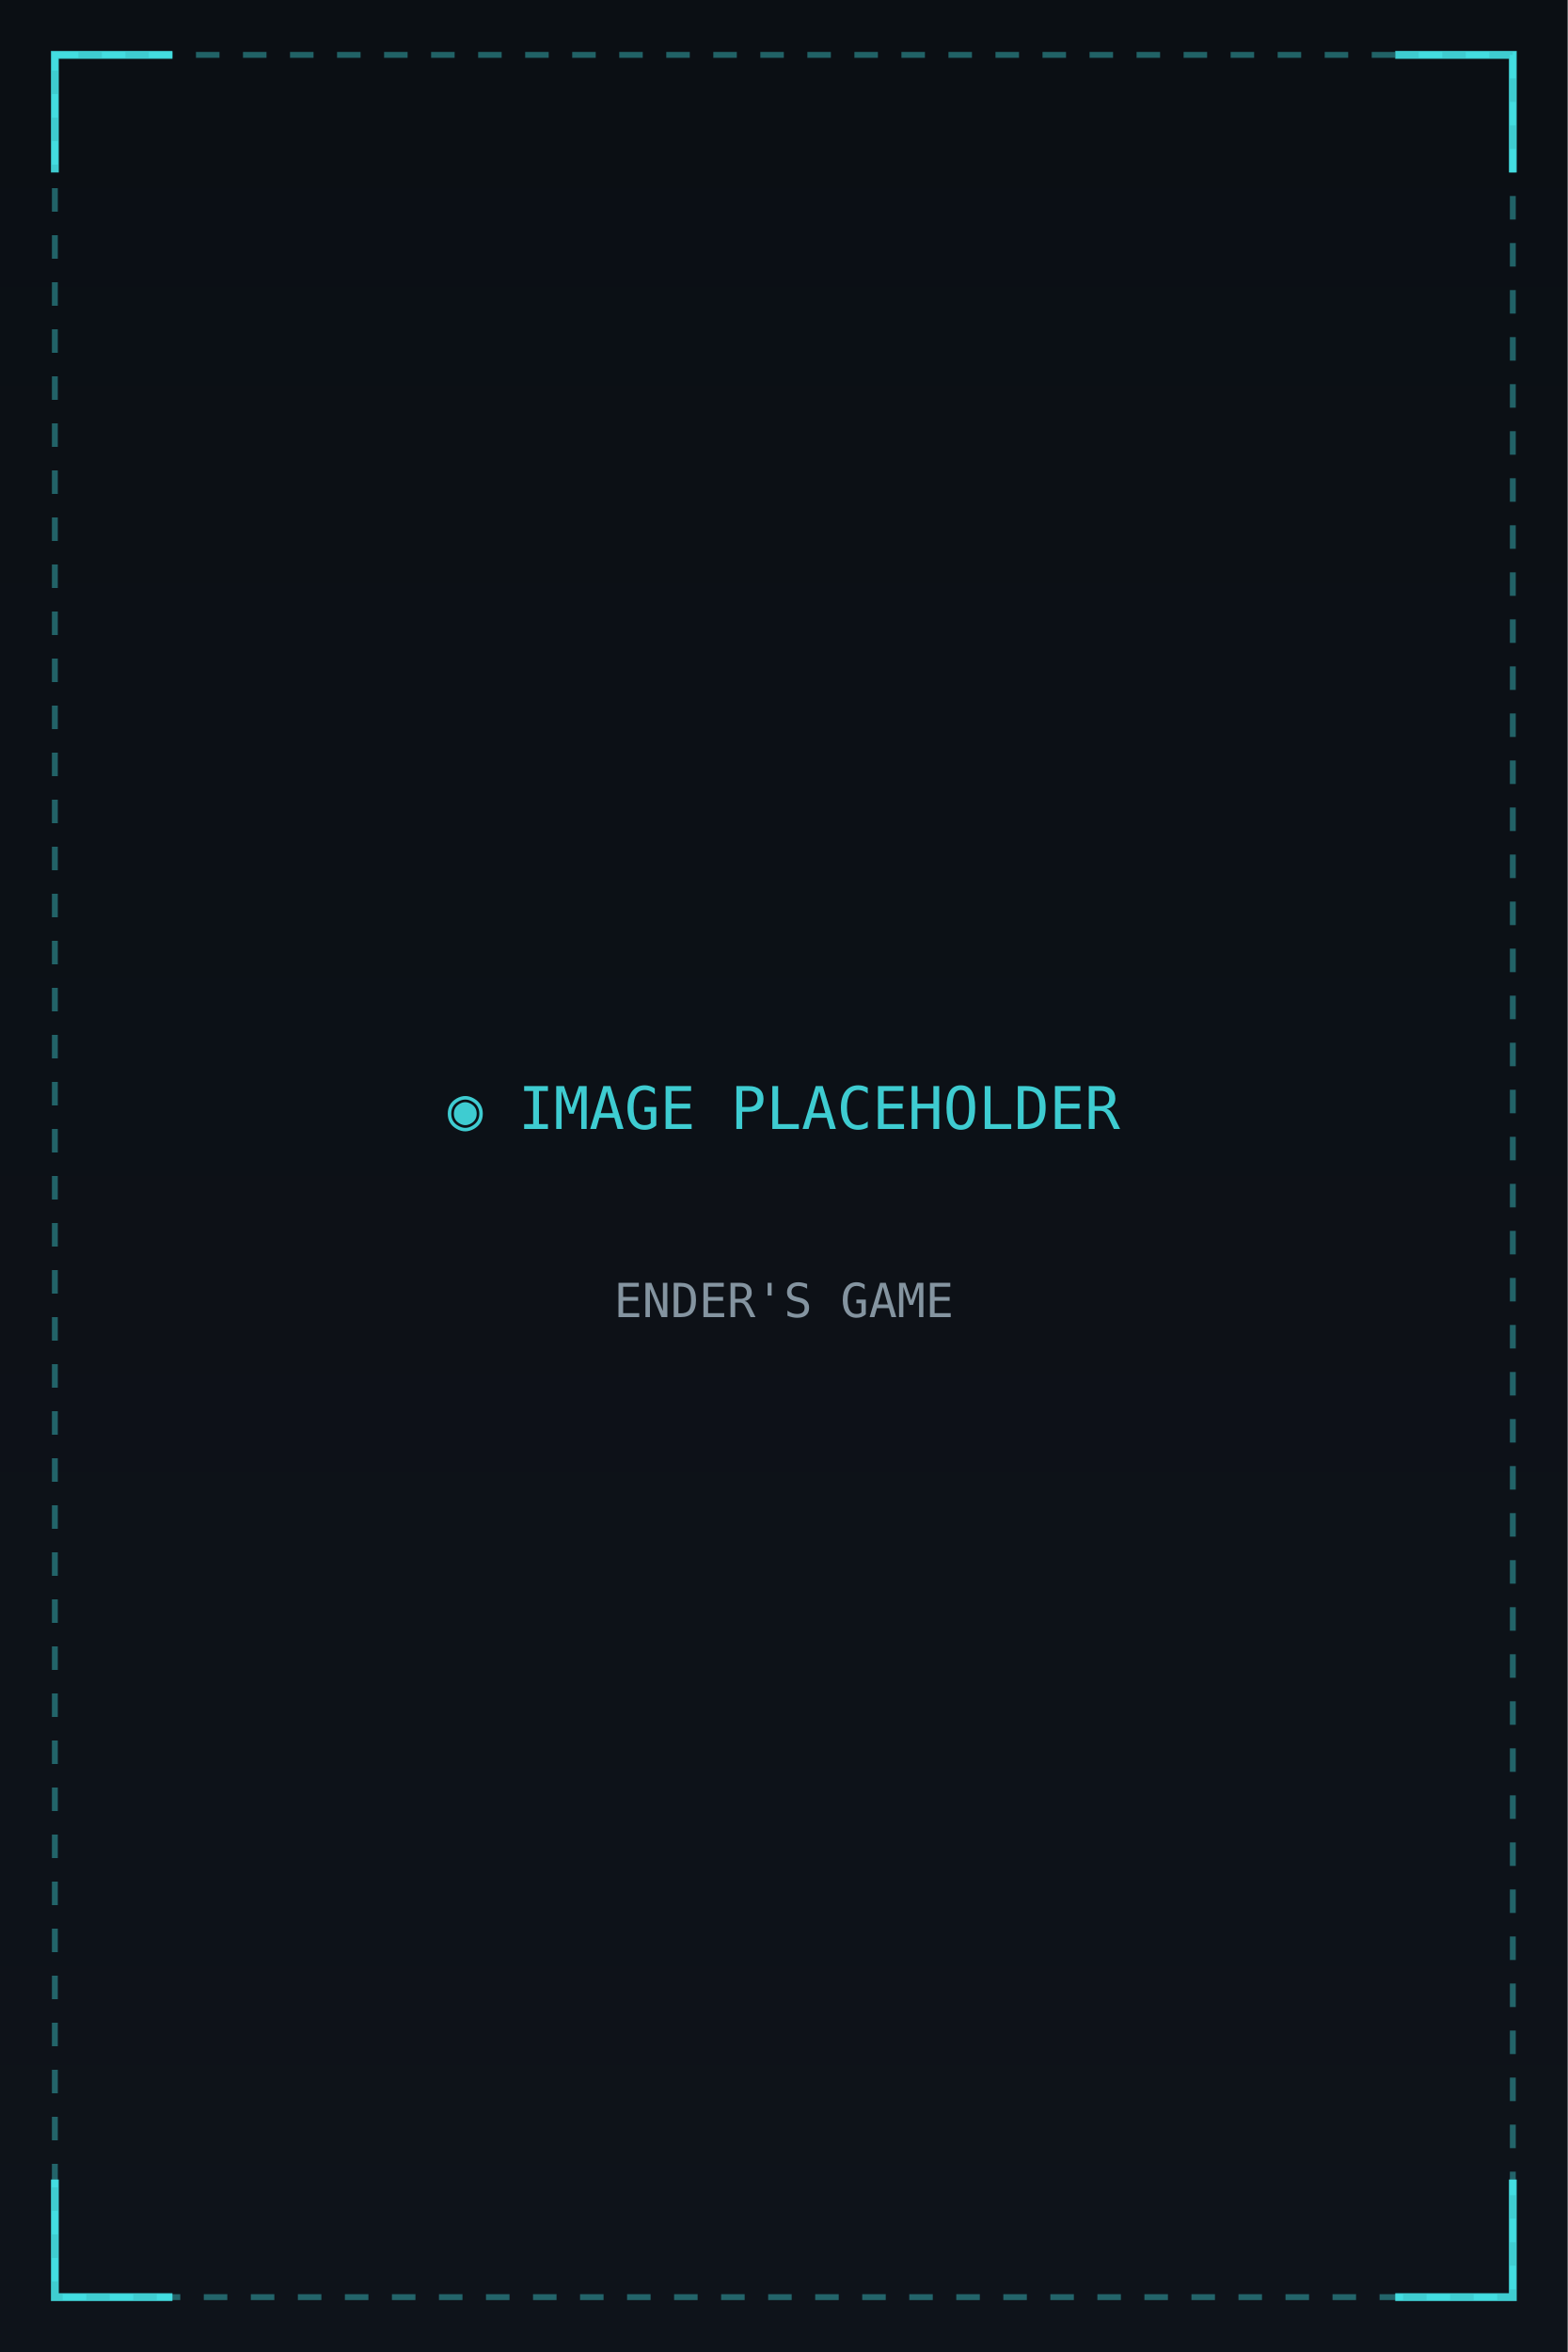
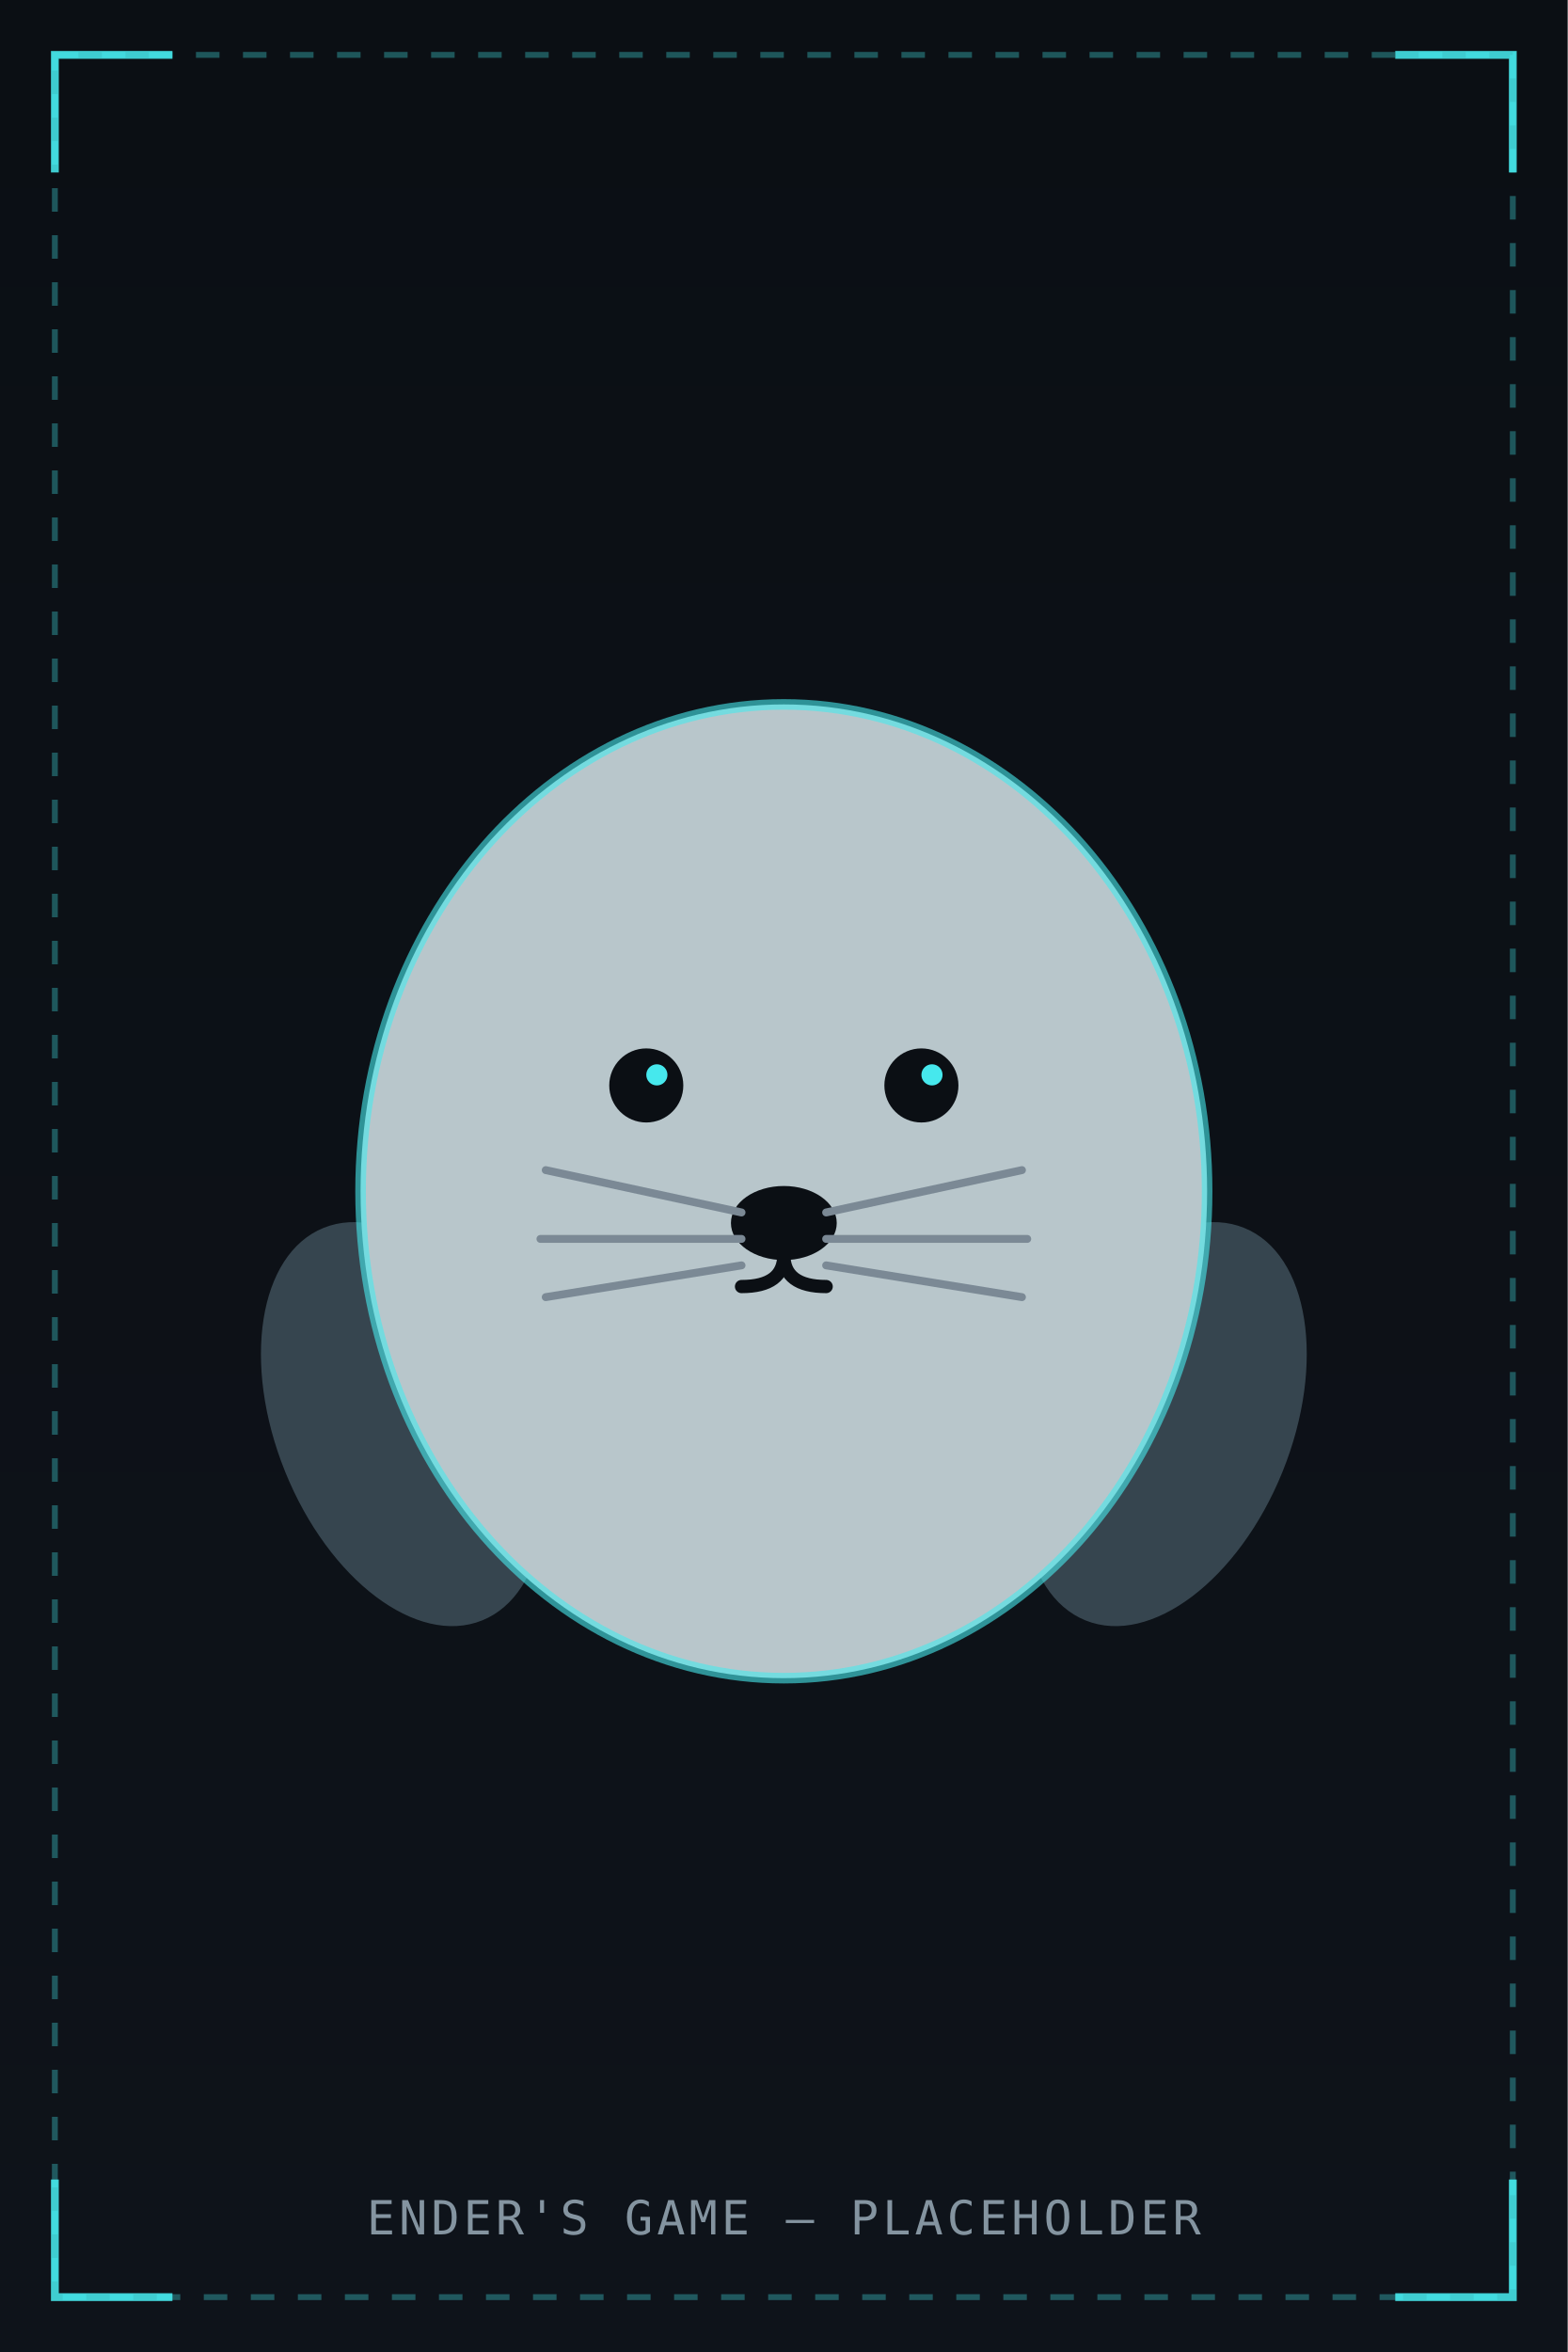
<svg xmlns="http://www.w3.org/2000/svg" width="400" height="600" viewBox="0 0 400 600">
  <defs>
    <linearGradient id="bg" x1="0" y1="0" x2="0" y2="1">
      <stop offset="0%" stop-color="#0b0f14" />
      <stop offset="100%" stop-color="#0e131a" />
    </linearGradient>
  </defs>
  <rect width="400" height="600" fill="url(#bg)" />
-   <rect x="14" y="14" width="372" height="572" fill="none" stroke="#4bfbff" stroke-opacity="0.35" stroke-width="1.5" stroke-dasharray="6 6" />
+   <rect x="14" y="14" width="372" height="572" fill="none" stroke="#4bfbff" stroke-opacity="0.3" stroke-width="1.5" stroke-dasharray="6 6" />
  <g stroke="#4bfbff" stroke-width="2" fill="none" stroke-opacity="0.8">
    <path d="M14,44 L14,14 L44,14" />
    <path d="M356,14 L386,14 L386,44" />
    <path d="M14,556 L14,586 L44,586" />
    <path d="M356,586 L386,586 L386,556" />
  </g>
-   <text x="50%" y="48%" fill="#4bfbff" font-family="monospace" font-size="15" text-anchor="middle" opacity="0.8">◉ IMAGE PLACEHOLDER</text>
-   <text x="50%" y="56%" fill="#8494a0" font-family="monospace" font-size="12" text-anchor="middle">ENDER'S GAME</text>
+   <g transform="translate(200,285) scale(1.35)" opacity="0.92">
+     <ellipse cx="-72" cy="58" rx="24" ry="40" fill="#3a4a54" transform="rotate(-22 -72 58)" />
+     <ellipse cx="72" cy="58" rx="24" ry="40" fill="#3a4a54" transform="rotate(22 72 58)" />
+     <ellipse cx="0" cy="14" rx="80" ry="92" fill="#c7d6da" stroke="#4bfbff" stroke-opacity="0.6" stroke-width="2" />
+     <circle cx="-26" cy="-6" r="7" fill="#0b0f14" />
+     <circle cx="26" cy="-6" r="7" fill="#0b0f14" />
+     <circle cx="-24" cy="-8" r="2" fill="#4bfbff" />
+     <circle cx="28" cy="-8" r="2" fill="#4bfbff" />
+     <ellipse cx="0" cy="20" rx="10" ry="7" fill="#0b0f14" />
+     <path d="M0,26 Q0,32 -8,32" fill="none" stroke="#0b0f14" stroke-width="2.5" stroke-linecap="round" />
+     <path d="M0,26 Q0,32 8,32" fill="none" stroke="#0b0f14" stroke-width="2.5" stroke-linecap="round" />
+     <g stroke="#8494a0" stroke-width="1.5" stroke-linecap="round">
+       <path d="M-8,18 L-45,10" />
+       <path d="M-8,23 L-46,23" />
+       <path d="M-8,28 L-45,34" />
+       <path d="M8,18 L45,10" />
+       <path d="M8,23 L46,23" />
+       <path d="M8,28 L45,34" />
+     </g>
+   </g>
+   <text x="50%" y="570" fill="#8494a0" font-family="monospace" font-size="12" text-anchor="middle" letter-spacing="1">ENDER'S GAME — PLACEHOLDER</text>
</svg>
